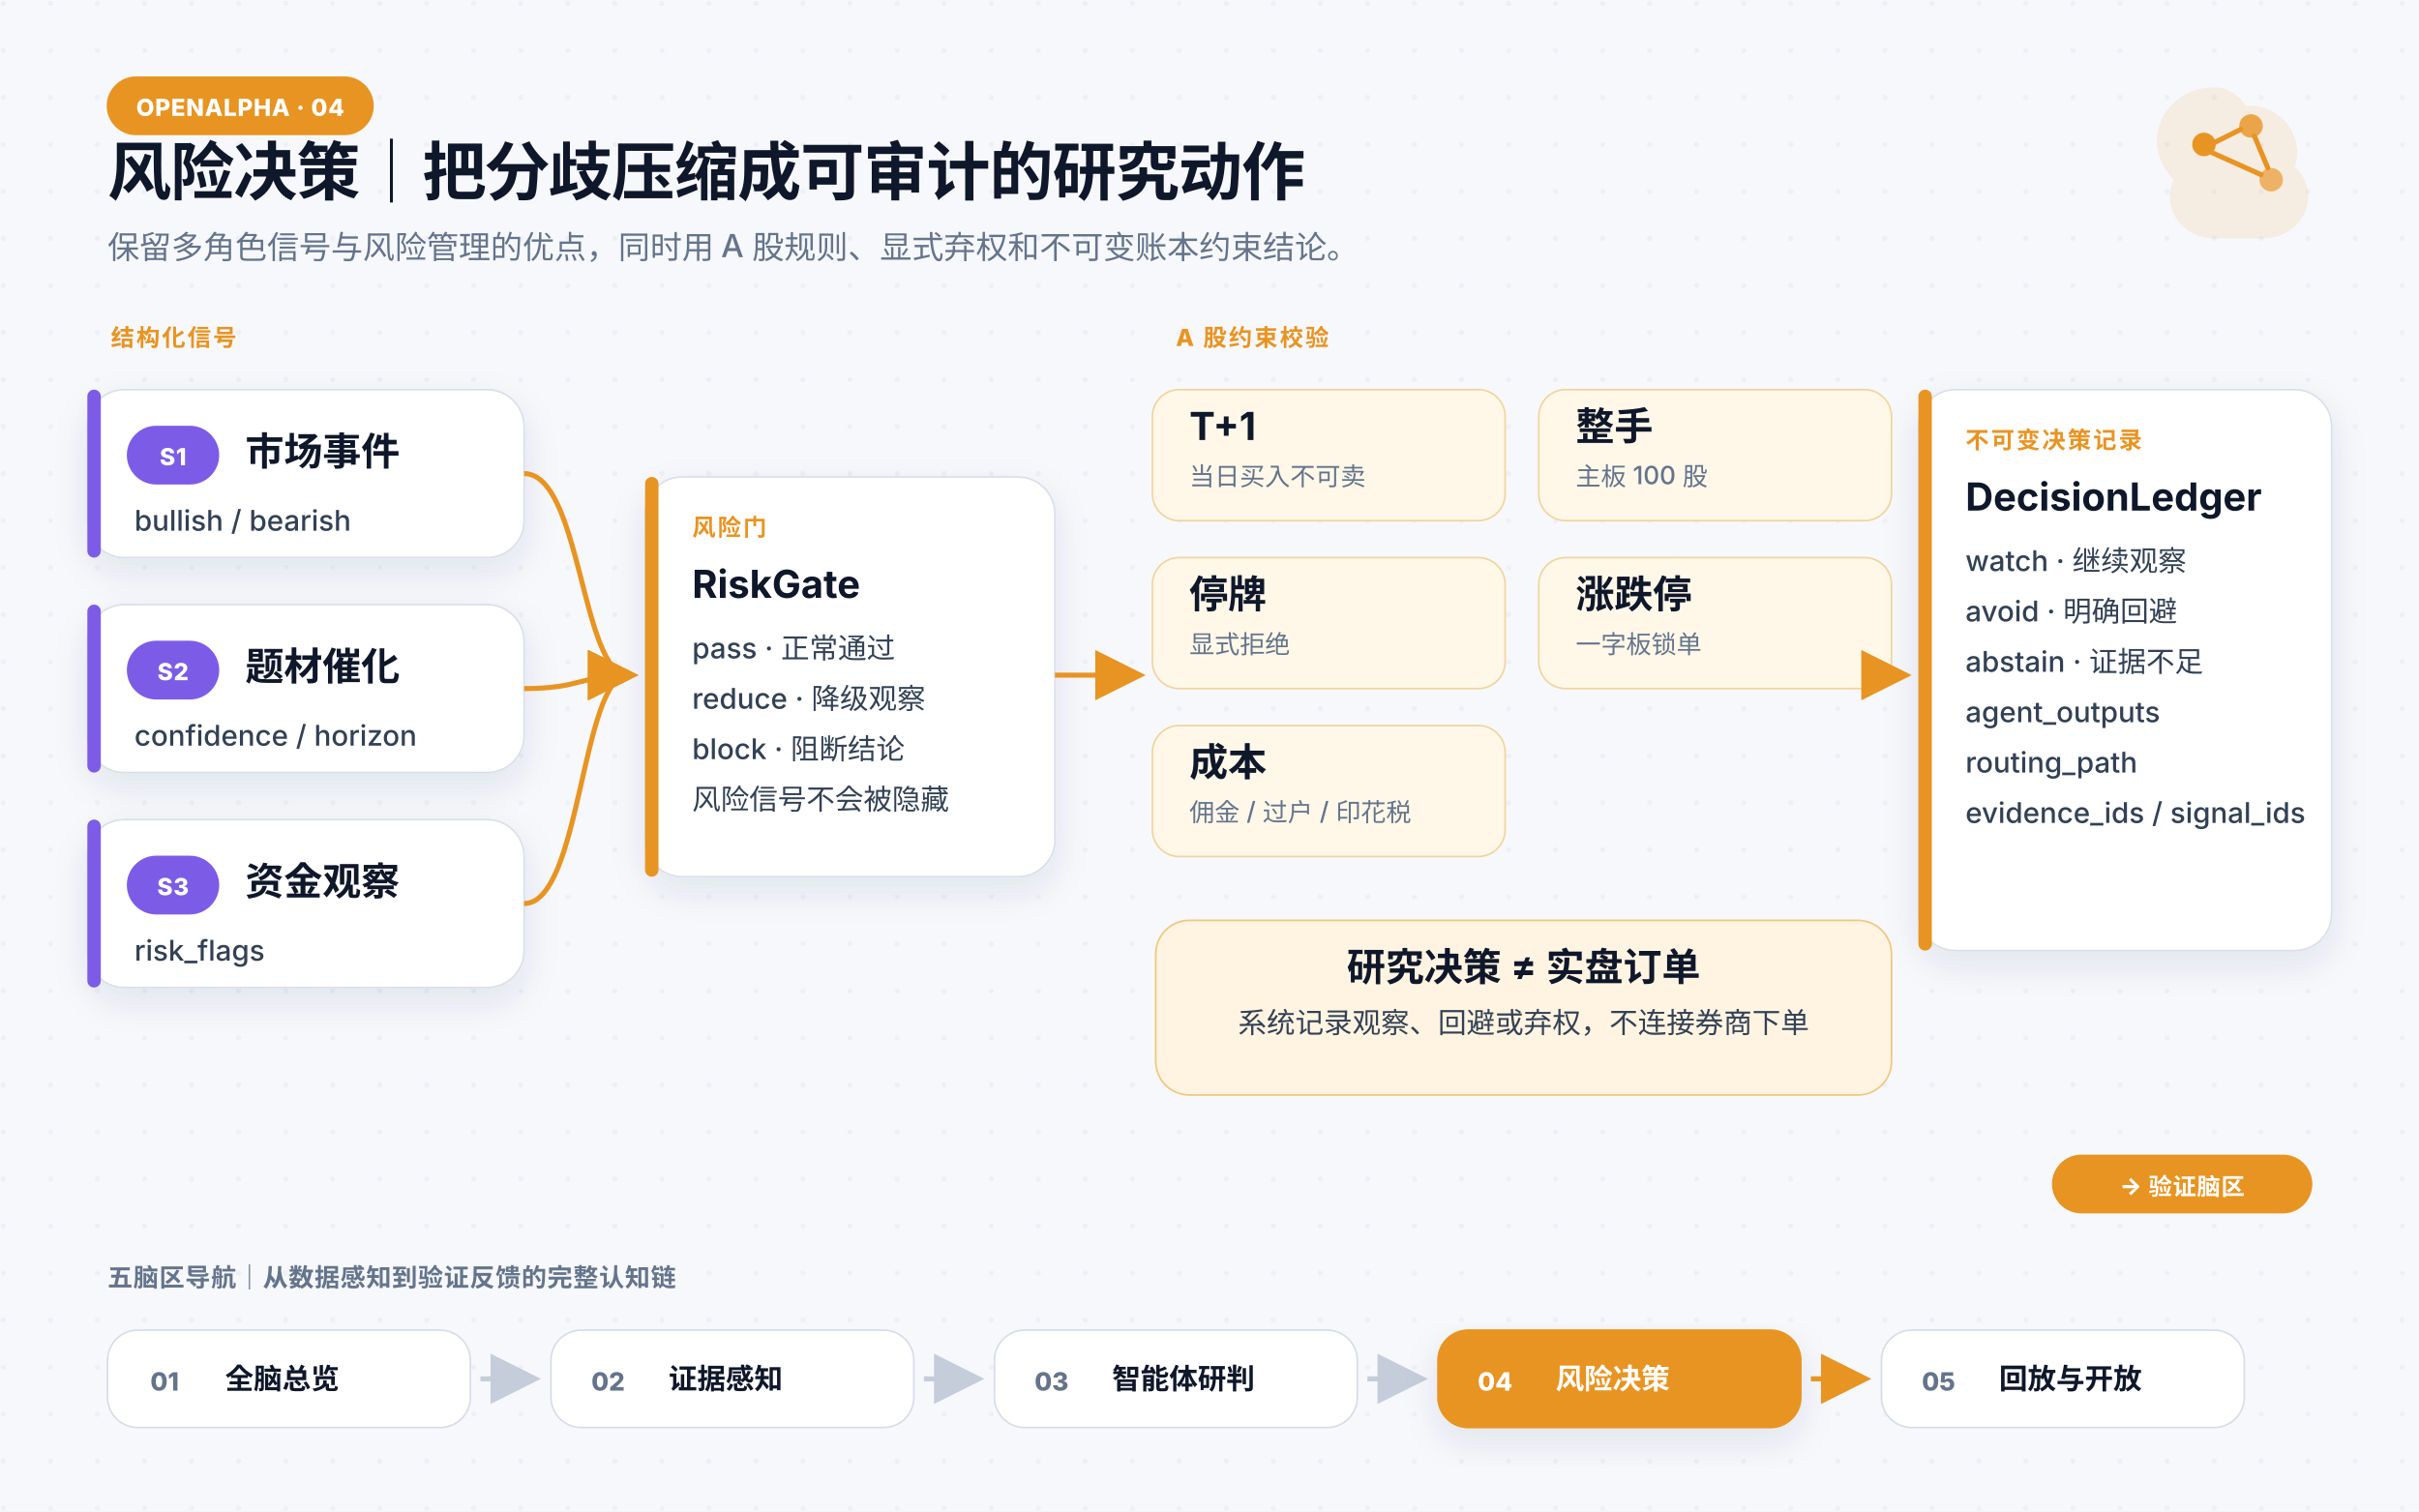
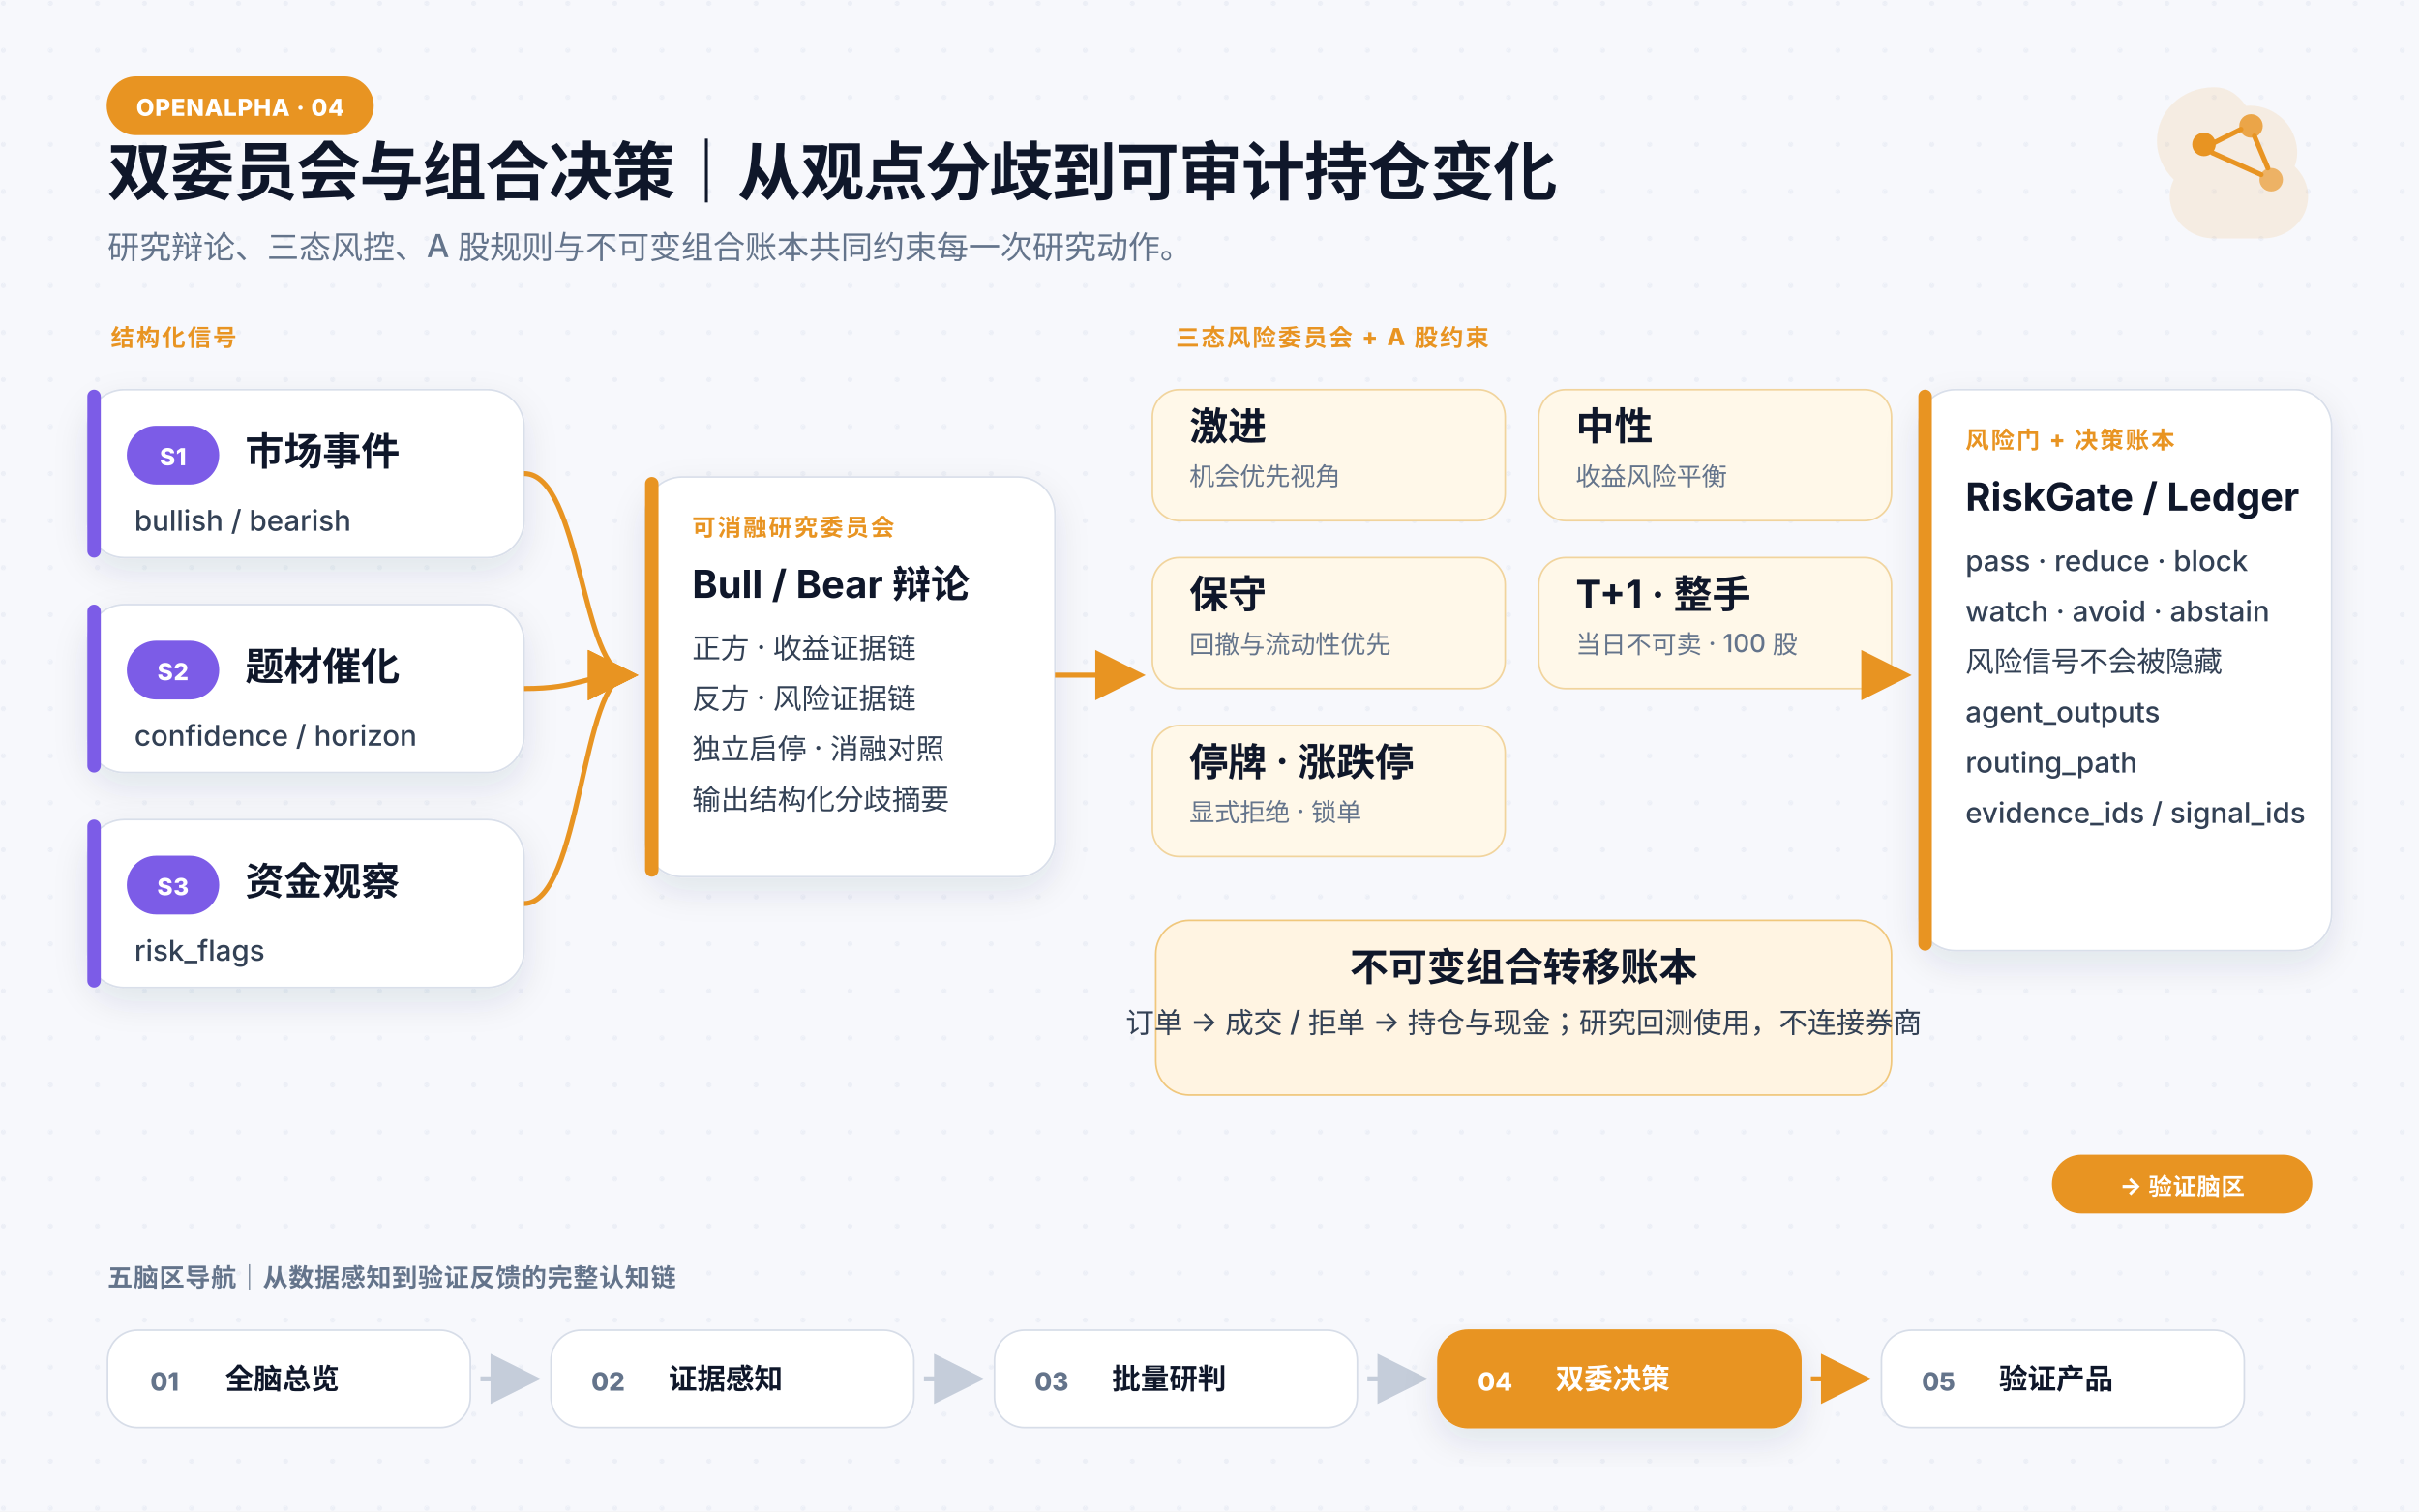
<svg xmlns="http://www.w3.org/2000/svg" width="1440" height="900" viewBox="0 0 1440 900" role="img" aria-labelledby="title desc">
  <defs>
    <filter id="shadow" x="-20%" y="-20%" width="140%" height="160%">
      <feDropShadow dx="0" dy="8" stdDeviation="10" flood-color="#27324A" flood-opacity=".10" />
    </filter>
    <marker id="arrow" markerWidth="10" markerHeight="10" refX="8" refY="5" orient="auto" markerUnits="strokeWidth">
      <path d="M0,0 L10,5 L0,10 z" fill="context-stroke" />
    </marker>
    <pattern id="dots" width="28" height="28" patternUnits="userSpaceOnUse">
      <circle cx="2" cy="2" r="1.5" fill="#D8DEEB" />
    </pattern>
    <style>
      text { font-family: Inter, "Noto Sans SC", "Microsoft YaHei", Arial, sans-serif; }
      .title { font-size: 38px; font-weight: 760; fill: #0F172A; letter-spacing: -.5px; }
      .subtitle { font-size: 19px; font-weight: 450; fill: #64748B; }
      .cardTitle { font-size: 23px; font-weight: 720; fill: #0F172A; }
      .kicker { font-size: 14px; font-weight: 760; letter-spacing: 1.2px; }
      .body { font-size: 17px; font-weight: 470; fill: #334155; }
      .small { font-size: 15px; font-weight: 500; fill: #64748B; }
      .pill { font-size: 14px; font-weight: 760; letter-spacing: .4px; }
      .metric { font-size: 28px; font-weight: 780; fill: #0F172A; }
      .navCaption { font-size: 15px; font-weight: 650; fill: #64748B; letter-spacing: .4px; }
      .navNumber { font-size: 15px; font-weight: 800; }
      .navLabel { font-size: 17px; font-weight: 720; }
    </style>
  </defs>
  <rect width="1440" height="900" fill="#F7F8FC" />
  <rect width="1440" height="900" fill="url(#dots)" opacity=".36" />
  <rect x="64" y="46" width="158" height="34" rx="17" fill="#E89422" stroke="#E89422" />
  <text x="143" y="69" class="pill" text-anchor="middle" fill="#FFFFFF">OPENALPHA · 04</text>
-   <text x="64" y="116" class="title" text-anchor="start">风险决策｜把分歧压缩成可审计的研究动作</text>
-   <text x="64" y="154" class="subtitle" text-anchor="start">保留多角色信号与风险管理的优点，同时用 A 股规则、显式弃权和不可变账本约束结论。</text>
+   <text x="64" y="116" class="title" text-anchor="start">双委员会与组合决策｜从观点分歧到可审计持仓变化</text>
+   <text x="64" y="154" class="subtitle" text-anchor="start">研究辩论、三态风控、A 股规则与不可变组合账本共同约束每一次研究动作。</text>
  <g transform="translate(1270 42)">
    <path d="M48 10c-19 0-34 14-34 32 0 9 4 17 10 23-2 4-3 9-2 14 2 12 13 21 26 21h29c15 0 27-11 27-25 0-7-3-13-8-18 2-5 2-11 0-17-4-12-16-20-29-19-5-7-11-11-19-11Z" fill="#E89422" opacity=".12" />
    <circle cx="42" cy="44" r="7" fill="#E89422" />
    <circle cx="70" cy="33" r="7" fill="#E89422" opacity=".8" />
    <circle cx="82" cy="65" r="7" fill="#E89422" opacity=".65" />
    <path d="M48 43 64 35M47 49 76 62M72 39 80 58" stroke="#E89422" stroke-width="3" stroke-linecap="round" />
  </g>
  <text x="66" y="206" class="kicker" text-anchor="start" fill="#E89422">结构化信号</text>
  <rect x="52" y="232" width="260" height="100" rx="22" fill="#FFFFFF" stroke="#D9DFEA" filter="url(#shadow)" />
  <rect x="52" y="232" width="8" height="100" rx="4" fill="#7C5CE7" />
  <rect x="76" y="254" width="54" height="34" rx="17" fill="#7C5CE7" stroke="#7C5CE7" />
  <text x="103" y="277" class="pill" text-anchor="middle" fill="#FFFFFF">S1</text>
  <text x="146" y="277" class="cardTitle" text-anchor="start">市场事件</text>
  <text x="80" y="316" class="body" text-anchor="start">bullish / bearish</text>
  <rect x="52" y="360" width="260" height="100" rx="22" fill="#FFFFFF" stroke="#D9DFEA" filter="url(#shadow)" />
  <rect x="52" y="360" width="8" height="100" rx="4" fill="#7C5CE7" />
  <rect x="76" y="382" width="54" height="34" rx="17" fill="#7C5CE7" stroke="#7C5CE7" />
  <text x="103" y="405" class="pill" text-anchor="middle" fill="#FFFFFF">S2</text>
  <text x="146" y="405" class="cardTitle" text-anchor="start">题材催化</text>
  <text x="80" y="444" class="body" text-anchor="start">confidence / horizon</text>
  <rect x="52" y="488" width="260" height="100" rx="22" fill="#FFFFFF" stroke="#D9DFEA" filter="url(#shadow)" />
  <rect x="52" y="488" width="8" height="100" rx="4" fill="#7C5CE7" />
  <rect x="76" y="510" width="54" height="34" rx="17" fill="#7C5CE7" stroke="#7C5CE7" />
  <text x="103" y="533" class="pill" text-anchor="middle" fill="#FFFFFF">S3</text>
  <text x="146" y="533" class="cardTitle" text-anchor="start">资金观察</text>
  <text x="80" y="572" class="body" text-anchor="start">risk_flags</text>
  <rect x="384" y="284" width="244" height="238" rx="22" fill="#FFFFFF" stroke="#D9DFEA" filter="url(#shadow)" />
  <rect x="384" y="284" width="8" height="238" rx="4" fill="#E89422" />
-   <text x="412" y="319" class="kicker" text-anchor="start" fill="#E89422">风险门</text>
-   <text x="412" y="356" class="cardTitle" text-anchor="start">RiskGate</text>
-   <text x="412" y="392" class="body" text-anchor="start">pass · 正常通过</text>
-   <text x="412" y="422" class="body" text-anchor="start">reduce · 降级观察</text>
-   <text x="412" y="452" class="body" text-anchor="start">block · 阻断结论</text>
-   <text x="412" y="482" class="body" text-anchor="start">风险信号不会被隐藏</text>
-   <text x="700" y="206" class="kicker" text-anchor="start" fill="#E89422">A 股约束校验</text>
+   <text x="412" y="319" class="kicker" text-anchor="start" fill="#E89422">可消融研究委员会</text>
+   <text x="412" y="356" class="cardTitle" text-anchor="start">Bull / Bear 辩论</text>
+   <text x="412" y="392" class="body" text-anchor="start">正方 · 收益证据链</text>
+   <text x="412" y="422" class="body" text-anchor="start">反方 · 风险证据链</text>
+   <text x="412" y="452" class="body" text-anchor="start">独立启停 · 消融对照</text>
+   <text x="412" y="482" class="body" text-anchor="start">输出结构化分歧摘要</text>
+   <text x="700" y="206" class="kicker" text-anchor="start" fill="#E89422">三态风险委员会 + A 股约束</text>
  <rect x="686" y="232" width="210" height="78" rx="16" fill="#FFF8E9" stroke="#F1D49D" />
-   <text x="708" y="262" class="cardTitle" text-anchor="start">T+1</text>
-   <text x="708" y="289" class="small" text-anchor="start">当日买入不可卖</text>
+   <text x="708" y="262" class="cardTitle" text-anchor="start">激进</text>
+   <text x="708" y="289" class="small" text-anchor="start">机会优先视角</text>
  <rect x="916" y="232" width="210" height="78" rx="16" fill="#FFF8E9" stroke="#F1D49D" />
-   <text x="938" y="262" class="cardTitle" text-anchor="start">整手</text>
-   <text x="938" y="289" class="small" text-anchor="start">主板 100 股</text>
+   <text x="938" y="262" class="cardTitle" text-anchor="start">中性</text>
+   <text x="938" y="289" class="small" text-anchor="start">收益风险平衡</text>
  <rect x="686" y="332" width="210" height="78" rx="16" fill="#FFF8E9" stroke="#F1D49D" />
-   <text x="708" y="362" class="cardTitle" text-anchor="start">停牌</text>
-   <text x="708" y="389" class="small" text-anchor="start">显式拒绝</text>
+   <text x="708" y="362" class="cardTitle" text-anchor="start">保守</text>
+   <text x="708" y="389" class="small" text-anchor="start">回撤与流动性优先</text>
  <rect x="916" y="332" width="210" height="78" rx="16" fill="#FFF8E9" stroke="#F1D49D" />
-   <text x="938" y="362" class="cardTitle" text-anchor="start">涨跌停</text>
-   <text x="938" y="389" class="small" text-anchor="start">一字板锁单</text>
+   <text x="938" y="362" class="cardTitle" text-anchor="start">T+1 · 整手</text>
+   <text x="938" y="389" class="small" text-anchor="start">当日不可卖 · 100 股</text>
  <rect x="686" y="432" width="210" height="78" rx="16" fill="#FFF8E9" stroke="#F1D49D" />
-   <text x="708" y="462" class="cardTitle" text-anchor="start">成本</text>
-   <text x="708" y="489" class="small" text-anchor="start">佣金 / 过户 / 印花税</text>
+   <text x="708" y="462" class="cardTitle" text-anchor="start">停牌 · 涨跌停</text>
+   <text x="708" y="489" class="small" text-anchor="start">显式拒绝 · 锁单</text>
  <rect x="1142" y="232" width="246" height="334" rx="22" fill="#FFFFFF" stroke="#D9DFEA" filter="url(#shadow)" />
  <rect x="1142" y="232" width="8" height="334" rx="4" fill="#E89422" />
-   <text x="1170" y="267" class="kicker" text-anchor="start" fill="#E89422">不可变决策记录</text>
-   <text x="1170" y="304" class="cardTitle" text-anchor="start">DecisionLedger</text>
-   <text x="1170" y="340" class="body" text-anchor="start">watch · 继续观察</text>
-   <text x="1170" y="370" class="body" text-anchor="start">avoid · 明确回避</text>
-   <text x="1170" y="400" class="body" text-anchor="start">abstain · 证据不足</text>
+   <text x="1170" y="267" class="kicker" text-anchor="start" fill="#E89422">风险门 + 决策账本</text>
+   <text x="1170" y="304" class="cardTitle" text-anchor="start">RiskGate / Ledger</text>
+   <text x="1170" y="340" class="body" text-anchor="start">pass · reduce · block</text>
+   <text x="1170" y="370" class="body" text-anchor="start">watch · avoid · abstain</text>
+   <text x="1170" y="400" class="body" text-anchor="start">风险信号不会被隐藏</text>
  <text x="1170" y="430" class="body" text-anchor="start">agent_outputs</text>
  <text x="1170" y="460" class="body" text-anchor="start">routing_path</text>
  <text x="1170" y="490" class="body" text-anchor="start">evidence_ids / signal_ids</text>
  <rect x="688" y="548" width="438" height="104" rx="20" fill="#FFF4E2" stroke="#F0C77C" />
-   <text x="907" y="584" class="cardTitle" text-anchor="middle">研究决策 ≠ 实盘订单</text>
-   <text x="907" y="615" class="body" text-anchor="middle">系统记录观察、回避或弃权，不连接券商下单</text>
+   <text x="907" y="584" class="cardTitle" text-anchor="middle">不可变组合转移账本</text>
+   <text x="907" y="615" class="body" text-anchor="middle">订单 → 成交 / 拒单 → 持仓与现金；研究回测使用，不连接券商</text>
  <path d="M 312 282 C 346 282, 346 402, 374 402" fill="none" stroke="#E89422" stroke-width="3" marker-end="url(#arrow)" />
  <path d="M 312 410 C 346 410, 346 402, 374 402" fill="none" stroke="#E89422" stroke-width="3" marker-end="url(#arrow)" />
  <path d="M 312 538 C 346 538, 346 402, 374 402" fill="none" stroke="#E89422" stroke-width="3" marker-end="url(#arrow)" />
  <path d="M 628 402 L 676 402" fill="none" stroke="#E89422" stroke-width="3" marker-end="url(#arrow)" />
  <path d="M 1126 402 L 1132 402" fill="none" stroke="#E89422" stroke-width="3" marker-end="url(#arrow)" />
  <rect x="1222" y="688" width="154" height="34" rx="17" fill="#E89422" stroke="#E89422" />
  <text x="1299" y="711" class="pill" text-anchor="middle" fill="#FFFFFF">→ 验证脑区</text>
  <text x="64" y="766" class="navCaption" text-anchor="start">五脑区导航｜从数据感知到验证反馈的完整认知链</text>
  <rect x="64" y="792" width="216" height="58" rx="18" fill="#FFFFFF" stroke="#D7DDE8" />
  <text x="98" y="828" class="navNumber" text-anchor="middle" fill="#64748B">01</text>
  <text x="134" y="827" class="navLabel" text-anchor="start" fill="#0F172A">全脑总览</text>
  <path d="M 286 821 L 316 821" fill="none" stroke="#C5CDDA" stroke-width="3" marker-end="url(#arrow)" />
  <rect x="328" y="792" width="216" height="58" rx="18" fill="#FFFFFF" stroke="#D7DDE8" />
  <text x="362" y="828" class="navNumber" text-anchor="middle" fill="#64748B">02</text>
  <text x="398" y="827" class="navLabel" text-anchor="start" fill="#0F172A">证据感知</text>
  <path d="M 550 821 L 580 821" fill="none" stroke="#C5CDDA" stroke-width="3" marker-end="url(#arrow)" />
  <rect x="592" y="792" width="216" height="58" rx="18" fill="#FFFFFF" stroke="#D7DDE8" />
  <text x="626" y="828" class="navNumber" text-anchor="middle" fill="#64748B">03</text>
-   <text x="662" y="827" class="navLabel" text-anchor="start" fill="#0F172A">智能体研判</text>
+   <text x="662" y="827" class="navLabel" text-anchor="start" fill="#0F172A">批量研判</text>
  <path d="M 814 821 L 844 821" fill="none" stroke="#C5CDDA" stroke-width="3" marker-end="url(#arrow)" />
  <rect x="856" y="792" width="216" height="58" rx="18" fill="#E89422" stroke="#E89422" filter="url(#shadow)" />
  <text x="890" y="828" class="navNumber" text-anchor="middle" fill="#FFFFFF">04</text>
-   <text x="926" y="827" class="navLabel" text-anchor="start" fill="#FFFFFF">风险决策</text>
+   <text x="926" y="827" class="navLabel" text-anchor="start" fill="#FFFFFF">双委决策</text>
  <path d="M 1078 821 L 1108 821" fill="none" stroke="#E89422" stroke-width="3" marker-end="url(#arrow)" />
  <rect x="1120" y="792" width="216" height="58" rx="18" fill="#FFFFFF" stroke="#D7DDE8" />
  <text x="1154" y="828" class="navNumber" text-anchor="middle" fill="#64748B">05</text>
-   <text x="1190" y="827" class="navLabel" text-anchor="start" fill="#0F172A">回放与开放</text>
+   <text x="1190" y="827" class="navLabel" text-anchor="start" fill="#0F172A">验证产品</text>
</svg>
